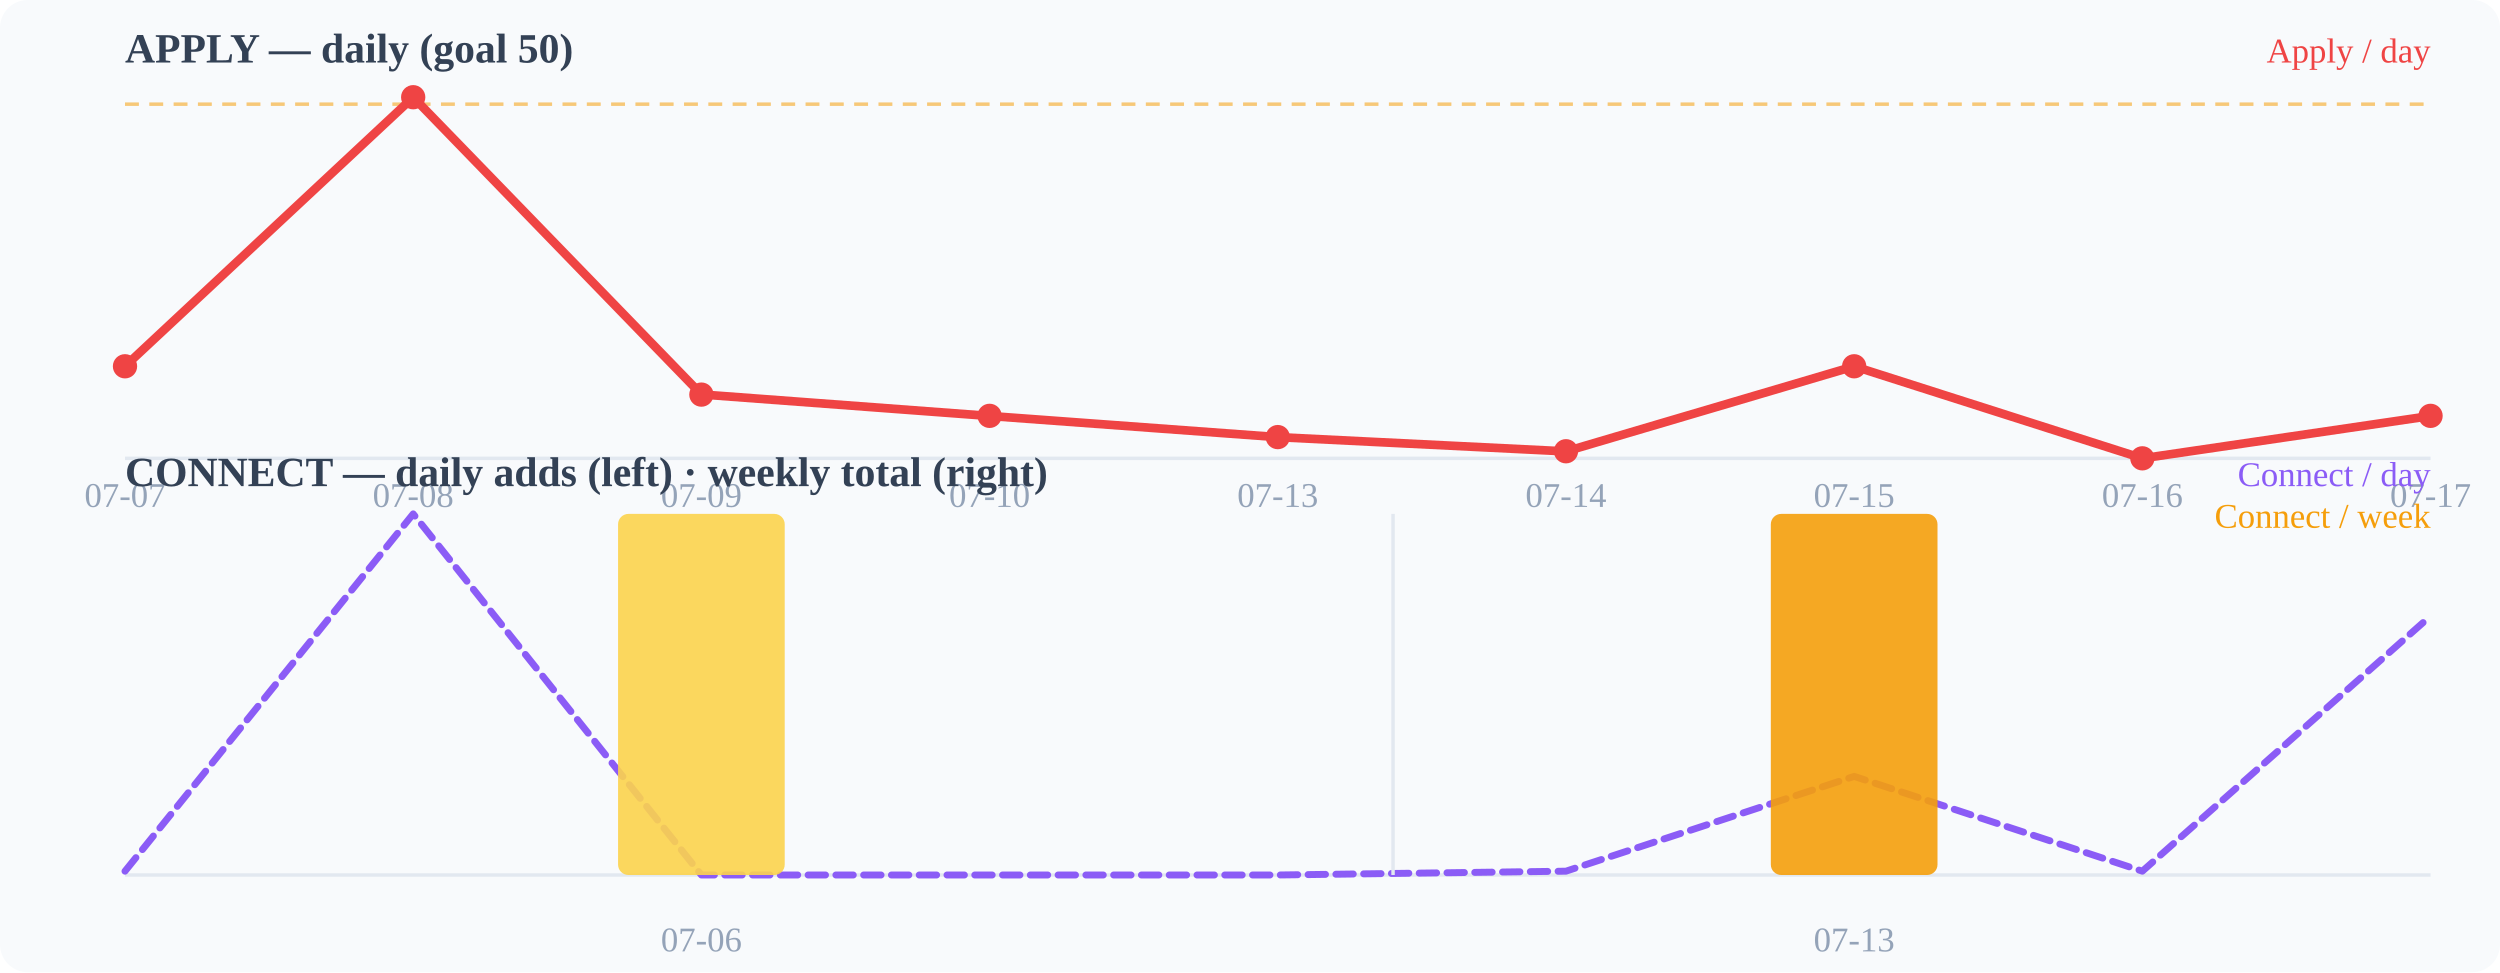
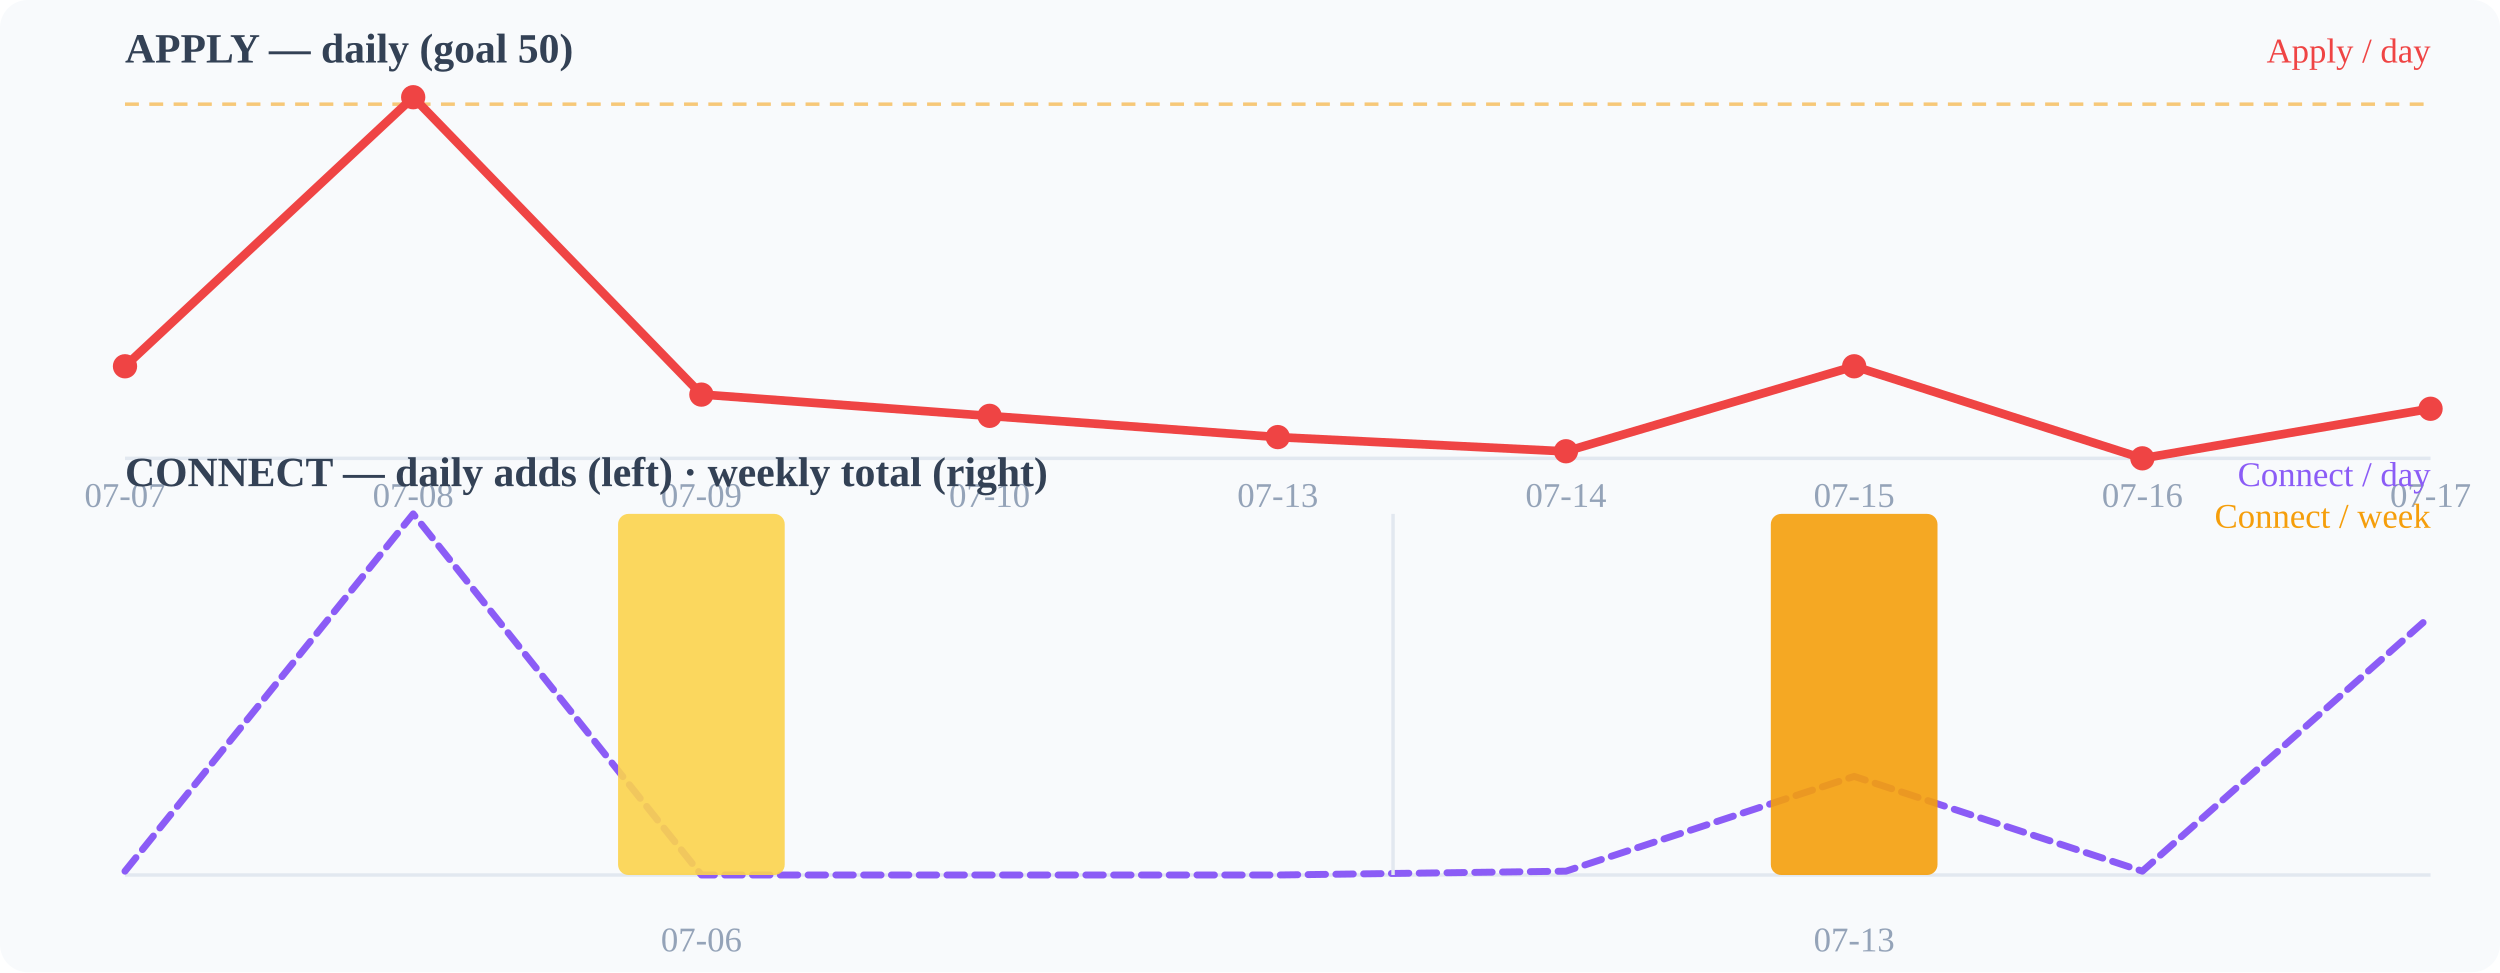
<svg xmlns="http://www.w3.org/2000/svg" width="720" height="280" viewBox="0 0 720 280">
  <rect width="720" height="280" fill="#f8fafc" rx="8" />
  <text x="36" y="18" font-size="12" font-weight="600" fill="#334155">APPLY — daily (goal 50)</text>
  <line x1="36" y1="132" x2="700" y2="132" stroke="#e2e8f0" stroke-width="1" />
  <line x1="36" y1="30.0" x2="700" y2="30.0" stroke="#f59e0b" stroke-width="1" stroke-dasharray="4 3" opacity="0.55" />
-   <polyline points="36.0,105.5 119.0,28.0 202.0,113.6 285.0,119.8 368.0,125.9 451.0,130.0 534.0,105.5 617.0,132.0 700.0,119.8" fill="none" stroke="#ef4444" stroke-width="2.5" stroke-linecap="round" stroke-linejoin="round" />
+   <polyline points="36.0,105.5 119.0,28.0 202.0,113.6 285.0,119.8 368.0,125.9 451.0,130.0 534.0,105.5 617.0,132.0 700.0,117.7" fill="none" stroke="#ef4444" stroke-width="2.5" stroke-linecap="round" stroke-linejoin="round" />
  <circle cx="36" cy="105.49" r="3.5" fill="#ef4444" />
  <circle cx="119" cy="28" r="3.5" fill="#ef4444" />
  <circle cx="202" cy="113.647" r="3.5" fill="#ef4444" />
  <circle cx="285" cy="119.765" r="3.5" fill="#ef4444" />
  <circle cx="368" cy="125.882" r="3.5" fill="#ef4444" />
  <circle cx="451" cy="129.961" r="3.5" fill="#ef4444" />
  <circle cx="534" cy="105.49" r="3.5" fill="#ef4444" />
  <circle cx="617" cy="132" r="3.5" fill="#ef4444" />
-   <circle cx="700" cy="119.765" r="3.5" fill="#ef4444" />
+   <circle cx="700" cy="117.725" r="3.5" fill="#ef4444" />
  <text x="36" y="146" font-size="10" fill="#94a3b8" text-anchor="middle">07-07</text>
  <text x="119" y="146" font-size="10" fill="#94a3b8" text-anchor="middle">07-08</text>
  <text x="202" y="146" font-size="10" fill="#94a3b8" text-anchor="middle">07-09</text>
  <text x="285" y="146" font-size="10" fill="#94a3b8" text-anchor="middle">07-10</text>
  <text x="368" y="146" font-size="10" fill="#94a3b8" text-anchor="middle">07-13</text>
  <text x="451" y="146" font-size="10" fill="#94a3b8" text-anchor="middle">07-14</text>
  <text x="534" y="146" font-size="10" fill="#94a3b8" text-anchor="middle">07-15</text>
  <text x="617" y="146" font-size="10" fill="#94a3b8" text-anchor="middle">07-16</text>
  <text x="700" y="146" font-size="10" fill="#94a3b8" text-anchor="middle">07-17</text>
  <text x="36" y="140" font-size="12" font-weight="600" fill="#334155">CONNECT — daily adds (left) · weekly total (right)</text>
  <line x1="36" y1="252" x2="700" y2="252" stroke="#e2e8f0" stroke-width="1" />
  <polyline points="36.0,250.9 119.0,148.0 202.0,252.0 285.0,252.0 368.0,252.0 451.0,250.9 534.0,223.6 617.0,250.9 700.0,177.4" fill="none" stroke="#8b5cf6" stroke-width="2" stroke-linecap="round" stroke-linejoin="round" stroke-dasharray="5 3" />
  <rect x="178.0" y="148.0" width="48" height="104.0" rx="3" fill="#fcd34d" opacity="0.9" />
  <rect x="510.0" y="148.0" width="48" height="104.0" rx="3" fill="#f59e0b" opacity="0.9" />
  <line x1="401.2" y1="148" x2="401.2" y2="252" stroke="#e2e8f0" stroke-width="1" />
  <text x="202" y="274" font-size="10" fill="#94a3b8" text-anchor="middle">07-06</text>
  <text x="534" y="274" font-size="10" fill="#94a3b8" text-anchor="middle">07-13</text>
  <text x="700" y="18" font-size="10" fill="#ef4444" text-anchor="end">Apply / day</text>
  <text x="700" y="140" font-size="10" fill="#8b5cf6" text-anchor="end">Connect / day</text>
  <text x="700" y="152" font-size="10" fill="#f59e0b" text-anchor="end">Connect / week</text>
</svg>
